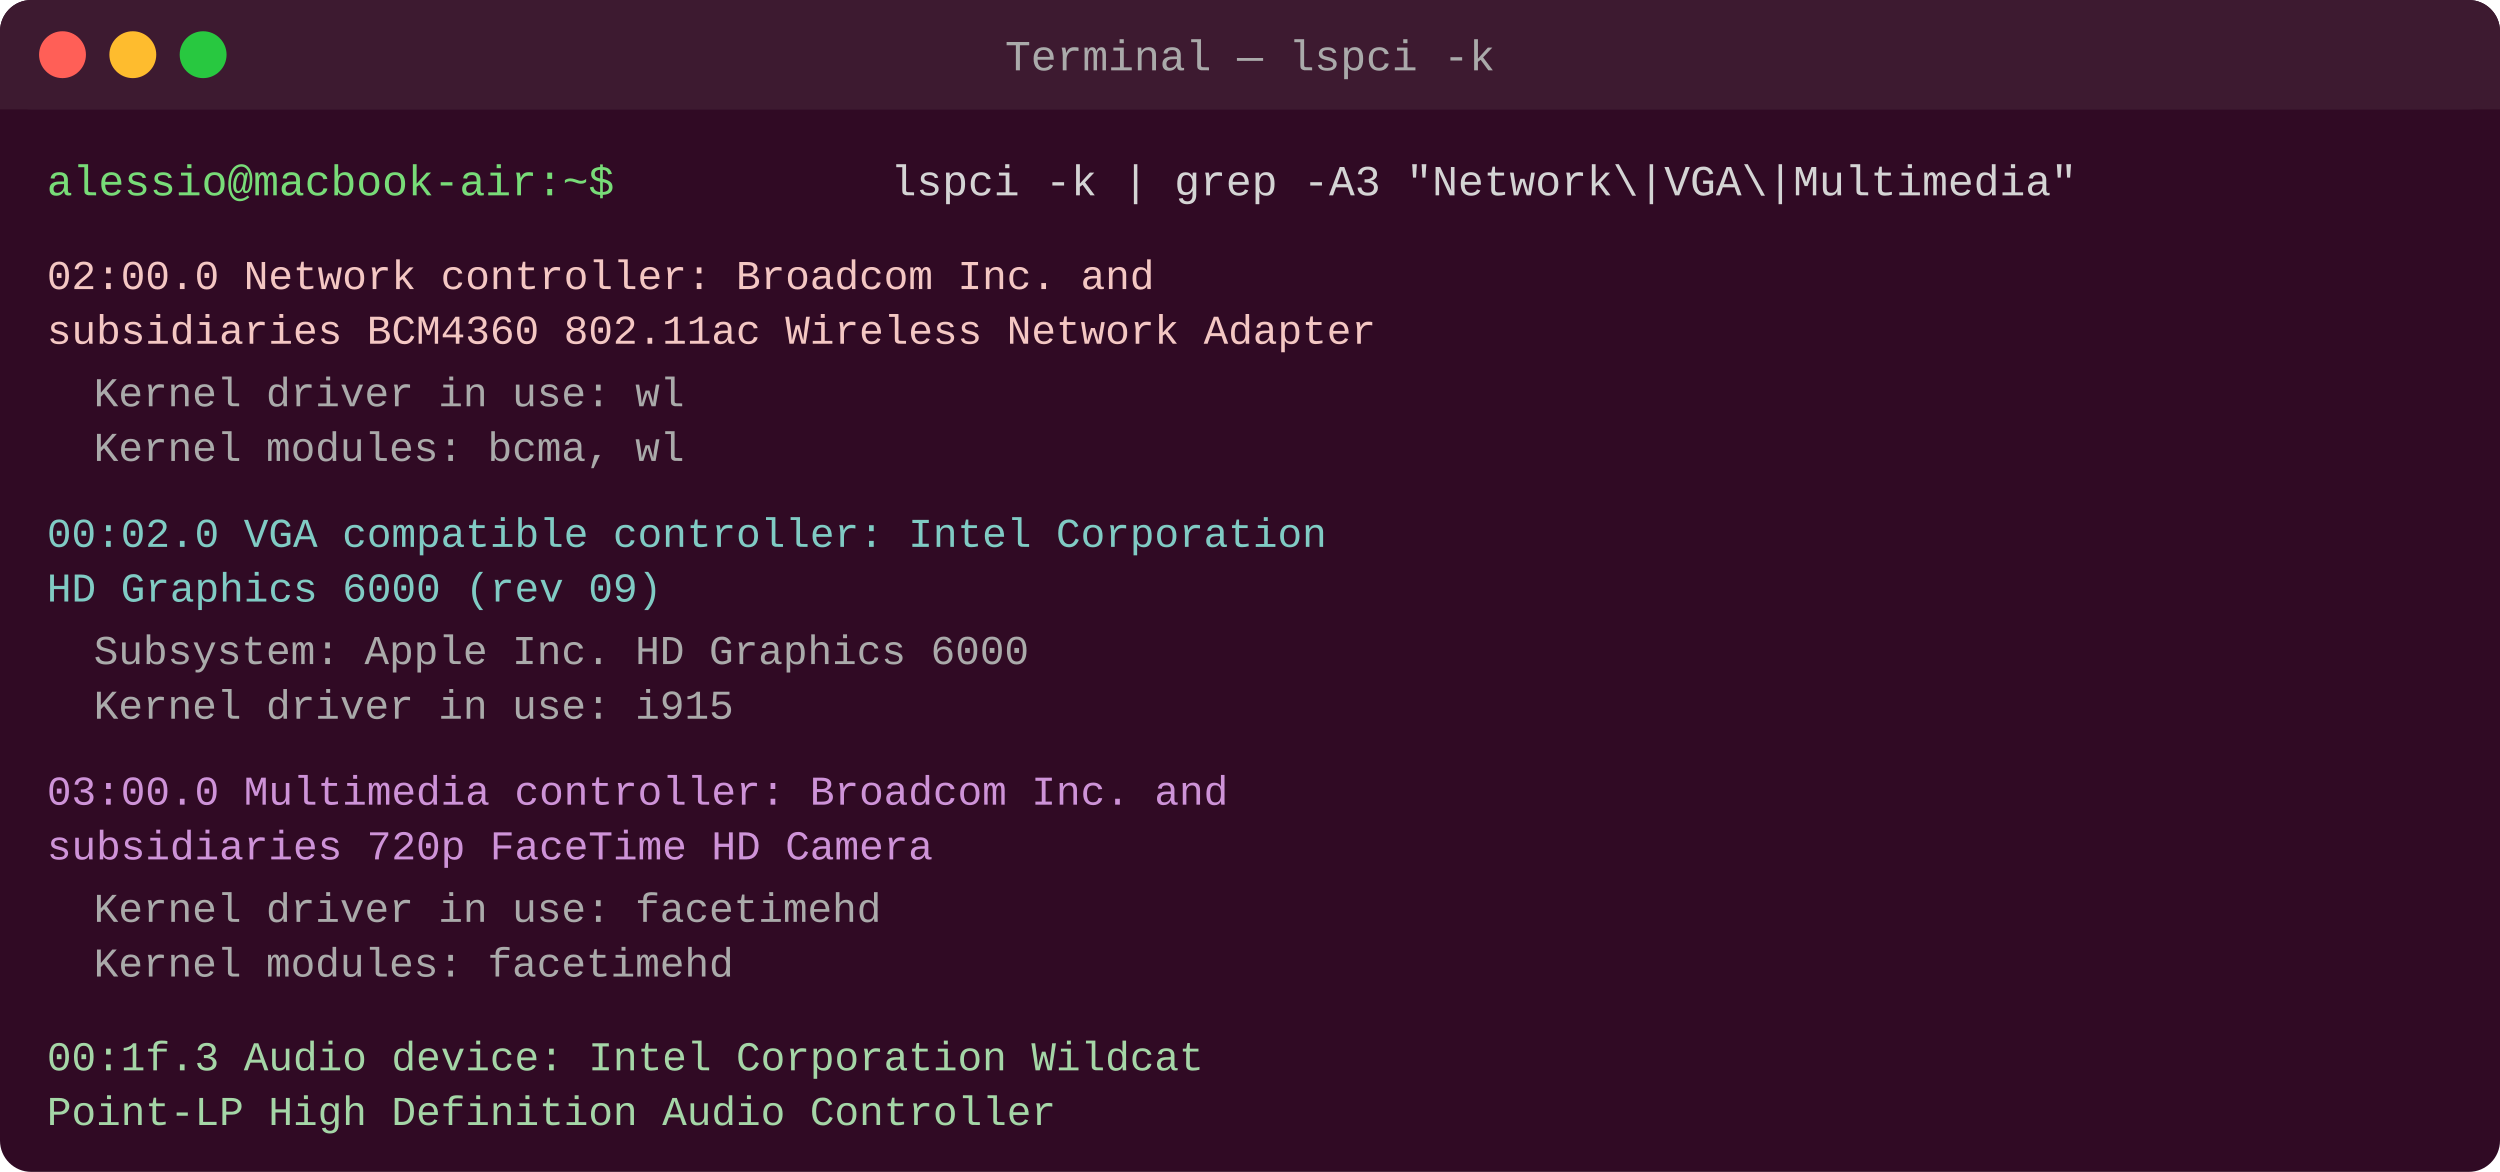
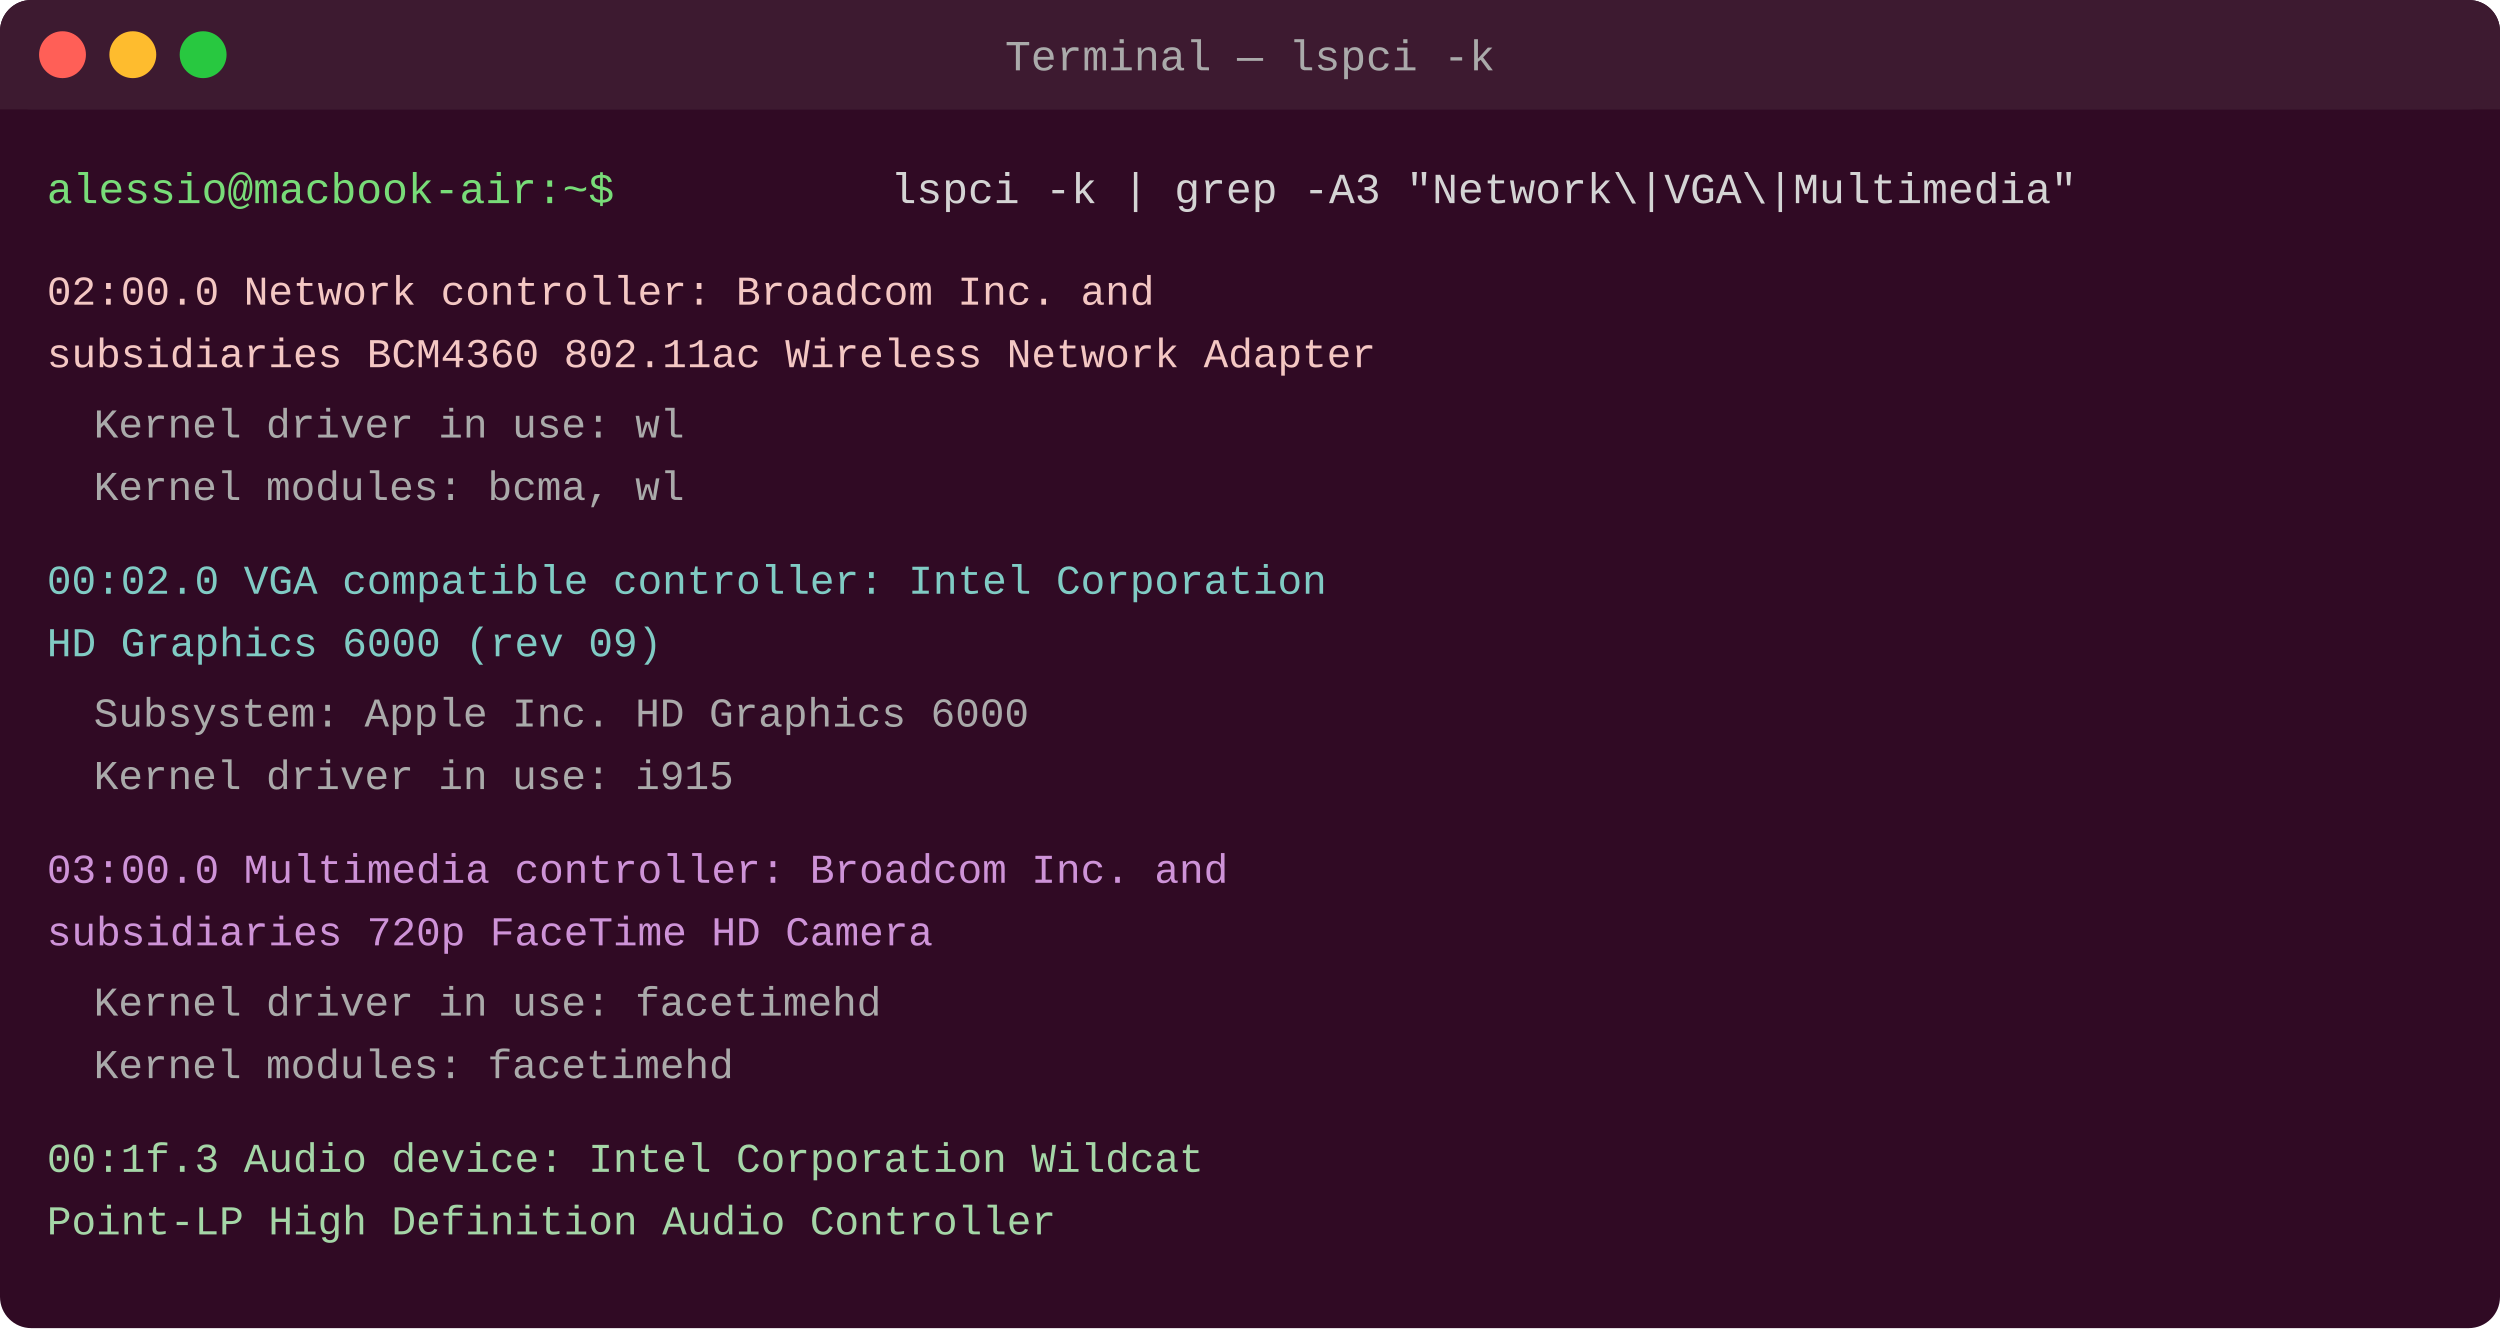
- <svg xmlns="http://www.w3.org/2000/svg" viewBox="0 0 640 300" font-family="'Menlo','Courier New',monospace">
-   <rect width="640" height="300" rx="8" fill="#300a24" />
+ <svg xmlns="http://www.w3.org/2000/svg" viewBox="0 0 640 340" font-family="'Menlo','Courier New',monospace">
+   <rect width="640" height="340" rx="8" fill="#300a24" />
  <rect x="0" y="0" width="640" height="28" rx="8" fill="#3d1a30" />
  <rect x="0" y="18" width="640" height="10" fill="#3d1a30" />
  <circle cx="16" cy="14" r="6" fill="#ff5f57" />
  <circle cx="34" cy="14" r="6" fill="#febc2e" />
  <circle cx="52" cy="14" r="6" fill="#28c840" />
  <text x="320" y="18" text-anchor="middle" font-size="11" fill="#aaa">Terminal — lspci -k</text>
-   <text x="12" y="50" font-size="11" fill="#78dc78">alessio@macbook-air:~$</text>
-   <text x="228" y="50" font-size="11" fill="#d4d4d4"> lspci -k | grep -A3 "Network\|VGA\|Multimedia"</text>
-   <text x="12" y="74" font-size="10.5" fill="#f4c7c3">02:00.0 Network controller: Broadcom Inc. and</text>
-   <text x="12" y="88" font-size="10.5" fill="#f4c7c3">        subsidiaries BCM4360 802.11ac Wireless Network Adapter</text>
-   <text x="24" y="104" font-size="10.5" fill="#aaa">Kernel driver in use: wl</text>
-   <text x="24" y="118" font-size="10.5" fill="#aaa">Kernel modules: bcma, wl</text>
-   <text x="12" y="140" font-size="10.5" fill="#80cbc4">00:02.0 VGA compatible controller: Intel Corporation</text>
-   <text x="12" y="154" font-size="10.5" fill="#80cbc4">        HD Graphics 6000 (rev 09)</text>
-   <text x="24" y="170" font-size="10.5" fill="#aaa">Subsystem: Apple Inc. HD Graphics 6000</text>
-   <text x="24" y="184" font-size="10.5" fill="#aaa">Kernel driver in use: i915</text>
-   <text x="12" y="206" font-size="10.5" fill="#ce93d8">03:00.0 Multimedia controller: Broadcom Inc. and</text>
-   <text x="12" y="220" font-size="10.5" fill="#ce93d8">        subsidiaries 720p FaceTime HD Camera</text>
-   <text x="24" y="236" font-size="10.5" fill="#aaa">Kernel driver in use: facetimehd</text>
-   <text x="24" y="250" font-size="10.5" fill="#aaa">Kernel modules: facetimehd</text>
-   <text x="12" y="274" font-size="10.5" fill="#a5d6a7">00:1f.3 Audio device: Intel Corporation Wildcat</text>
-   <text x="12" y="288" font-size="10.5" fill="#a5d6a7">        Point-LP High Definition Audio Controller</text>
+   <text x="12" y="52" font-size="11" fill="#78dc78">alessio@macbook-air:~$</text>
+   <text x="228" y="52" font-size="11" fill="#d4d4d4"> lspci -k | grep -A3 "Network\|VGA\|Multimedia"</text>
+   <text x="12" y="78" font-size="10.5" fill="#f4c7c3">02:00.0 Network controller: Broadcom Inc. and</text>
+   <text x="12" y="94" font-size="10.5" fill="#f4c7c3">        subsidiaries BCM4360 802.11ac Wireless Network Adapter</text>
+   <text x="24" y="112" font-size="10.5" fill="#aaa">Kernel driver in use: wl</text>
+   <text x="24" y="128" font-size="10.5" fill="#aaa">Kernel modules: bcma, wl</text>
+   <text x="12" y="152" font-size="10.5" fill="#80cbc4">00:02.0 VGA compatible controller: Intel Corporation</text>
+   <text x="12" y="168" font-size="10.5" fill="#80cbc4">        HD Graphics 6000 (rev 09)</text>
+   <text x="24" y="186" font-size="10.5" fill="#aaa">Subsystem: Apple Inc. HD Graphics 6000</text>
+   <text x="24" y="202" font-size="10.5" fill="#aaa">Kernel driver in use: i915</text>
+   <text x="12" y="226" font-size="10.5" fill="#ce93d8">03:00.0 Multimedia controller: Broadcom Inc. and</text>
+   <text x="12" y="242" font-size="10.5" fill="#ce93d8">        subsidiaries 720p FaceTime HD Camera</text>
+   <text x="24" y="260" font-size="10.5" fill="#aaa">Kernel driver in use: facetimehd</text>
+   <text x="24" y="276" font-size="10.5" fill="#aaa">Kernel modules: facetimehd</text>
+   <text x="12" y="300" font-size="10.5" fill="#a5d6a7">00:1f.3 Audio device: Intel Corporation Wildcat</text>
+   <text x="12" y="316" font-size="10.5" fill="#a5d6a7">        Point-LP High Definition Audio Controller</text>
</svg>
